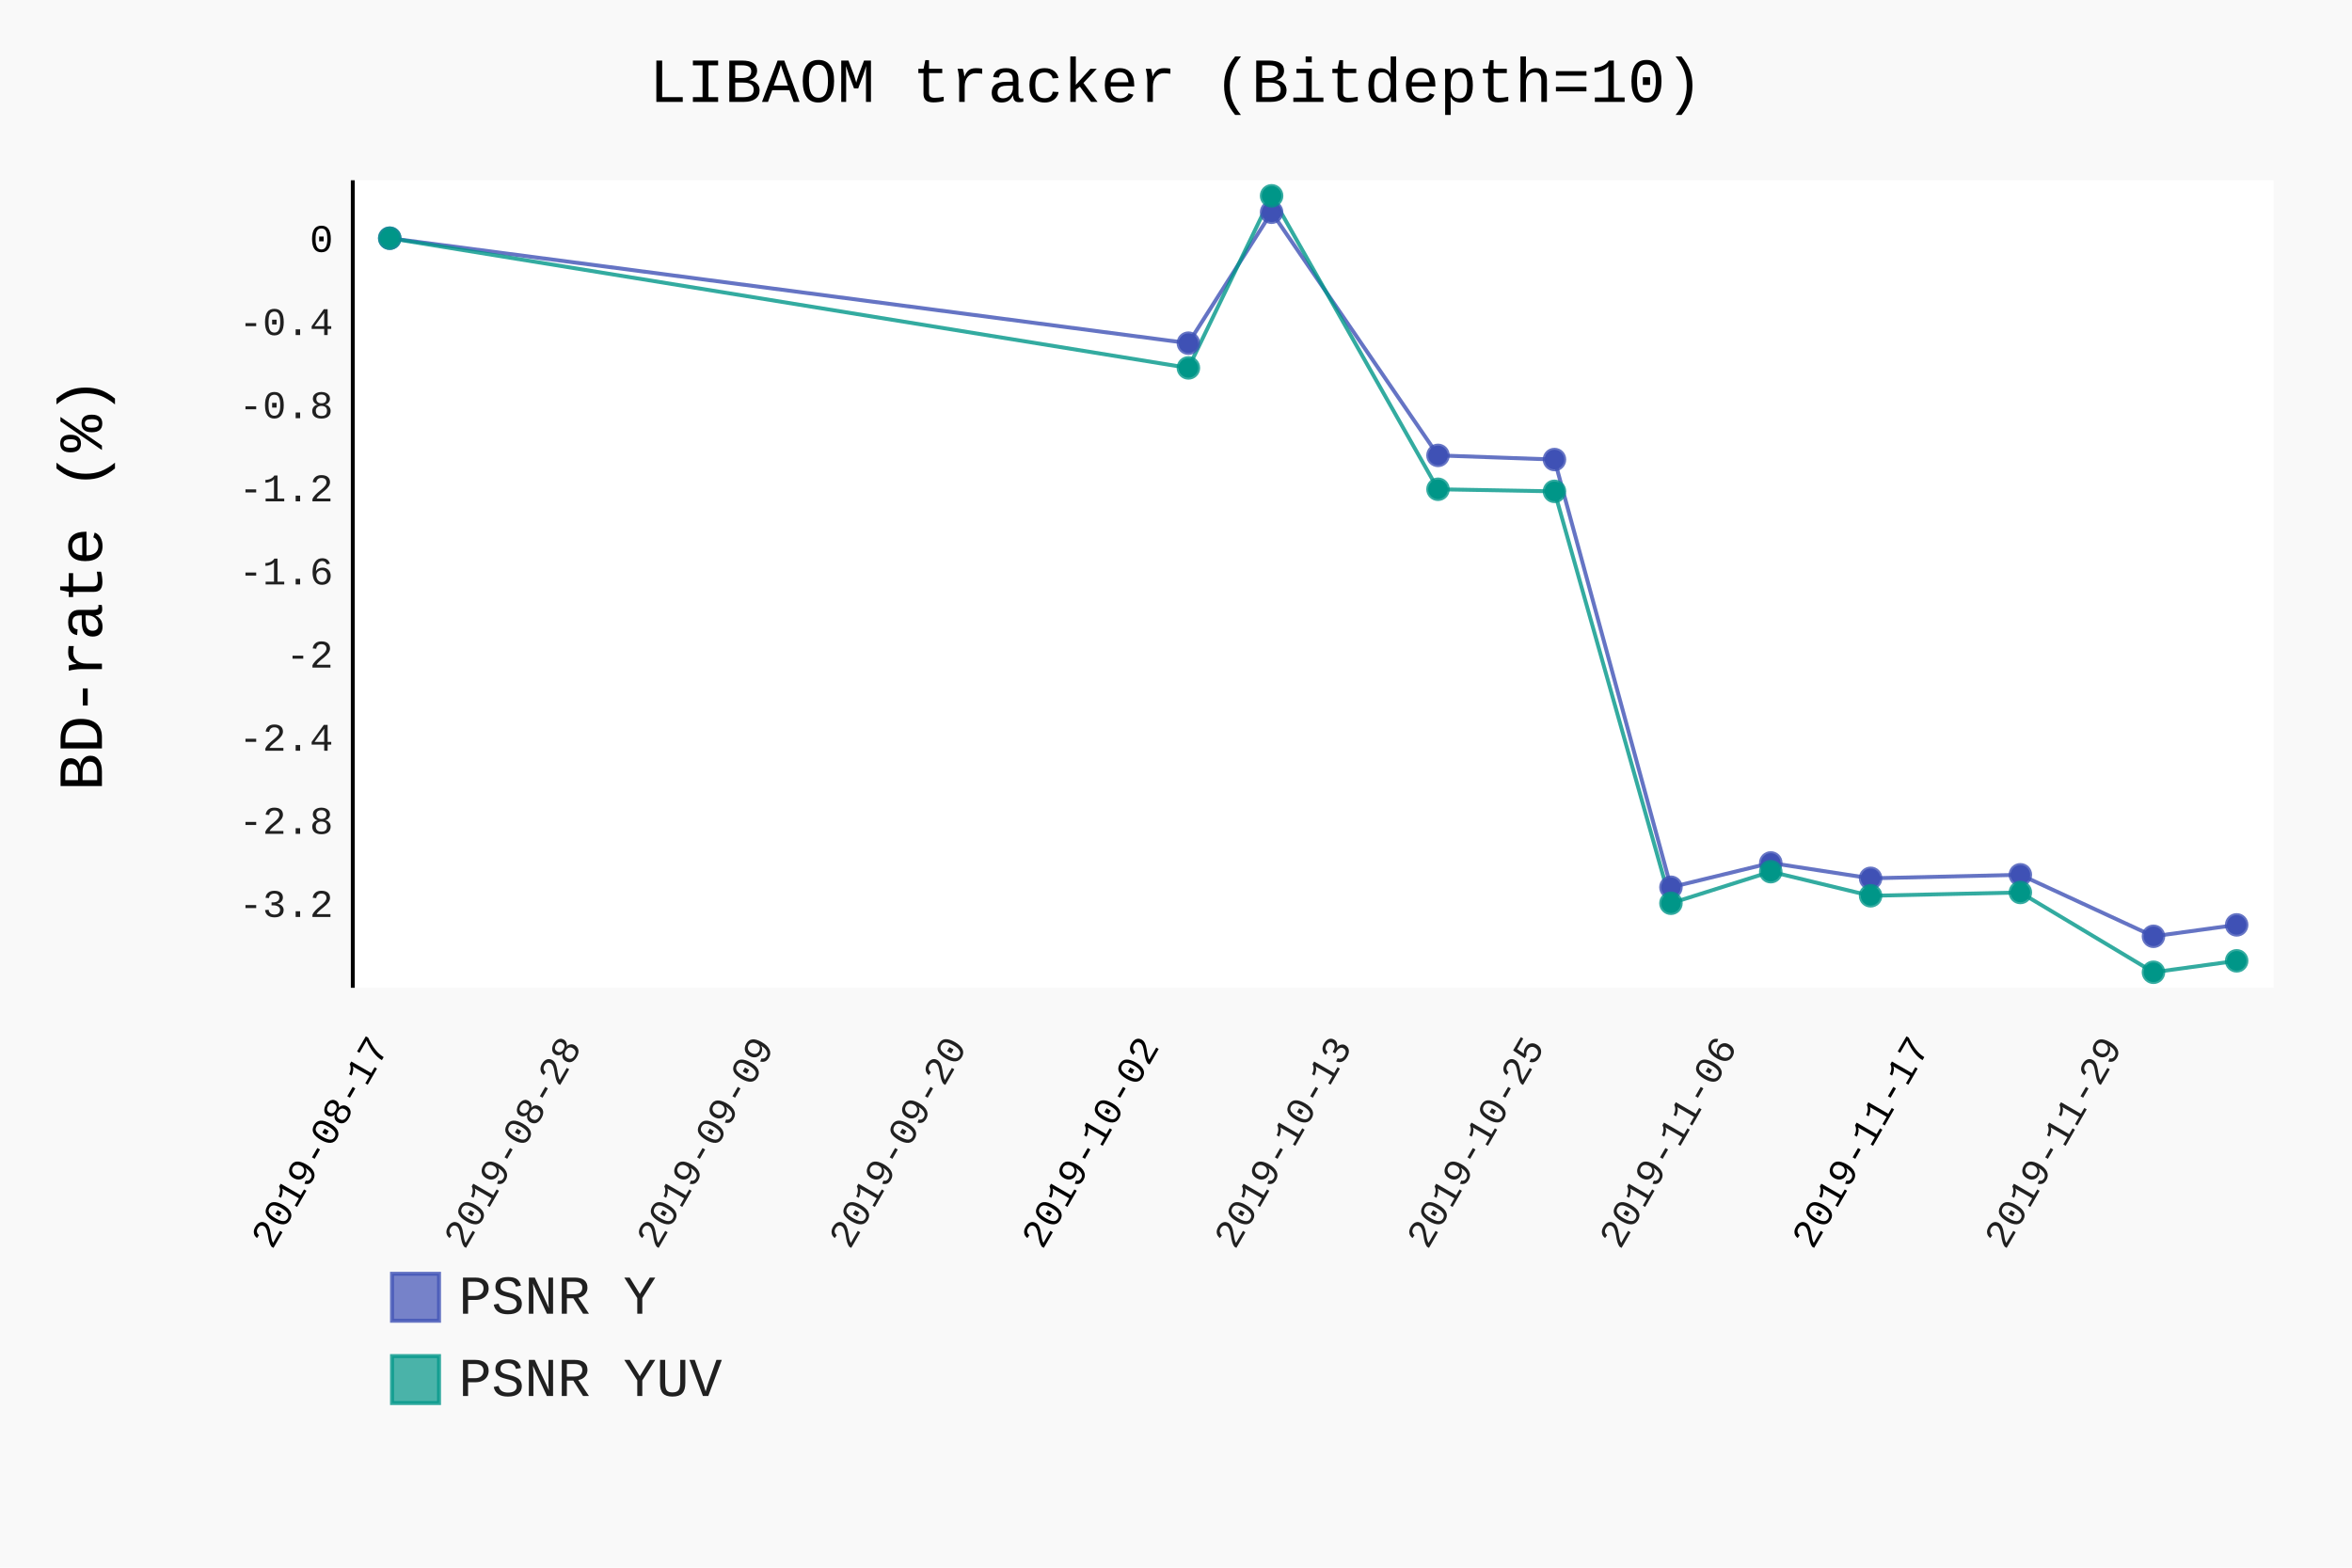
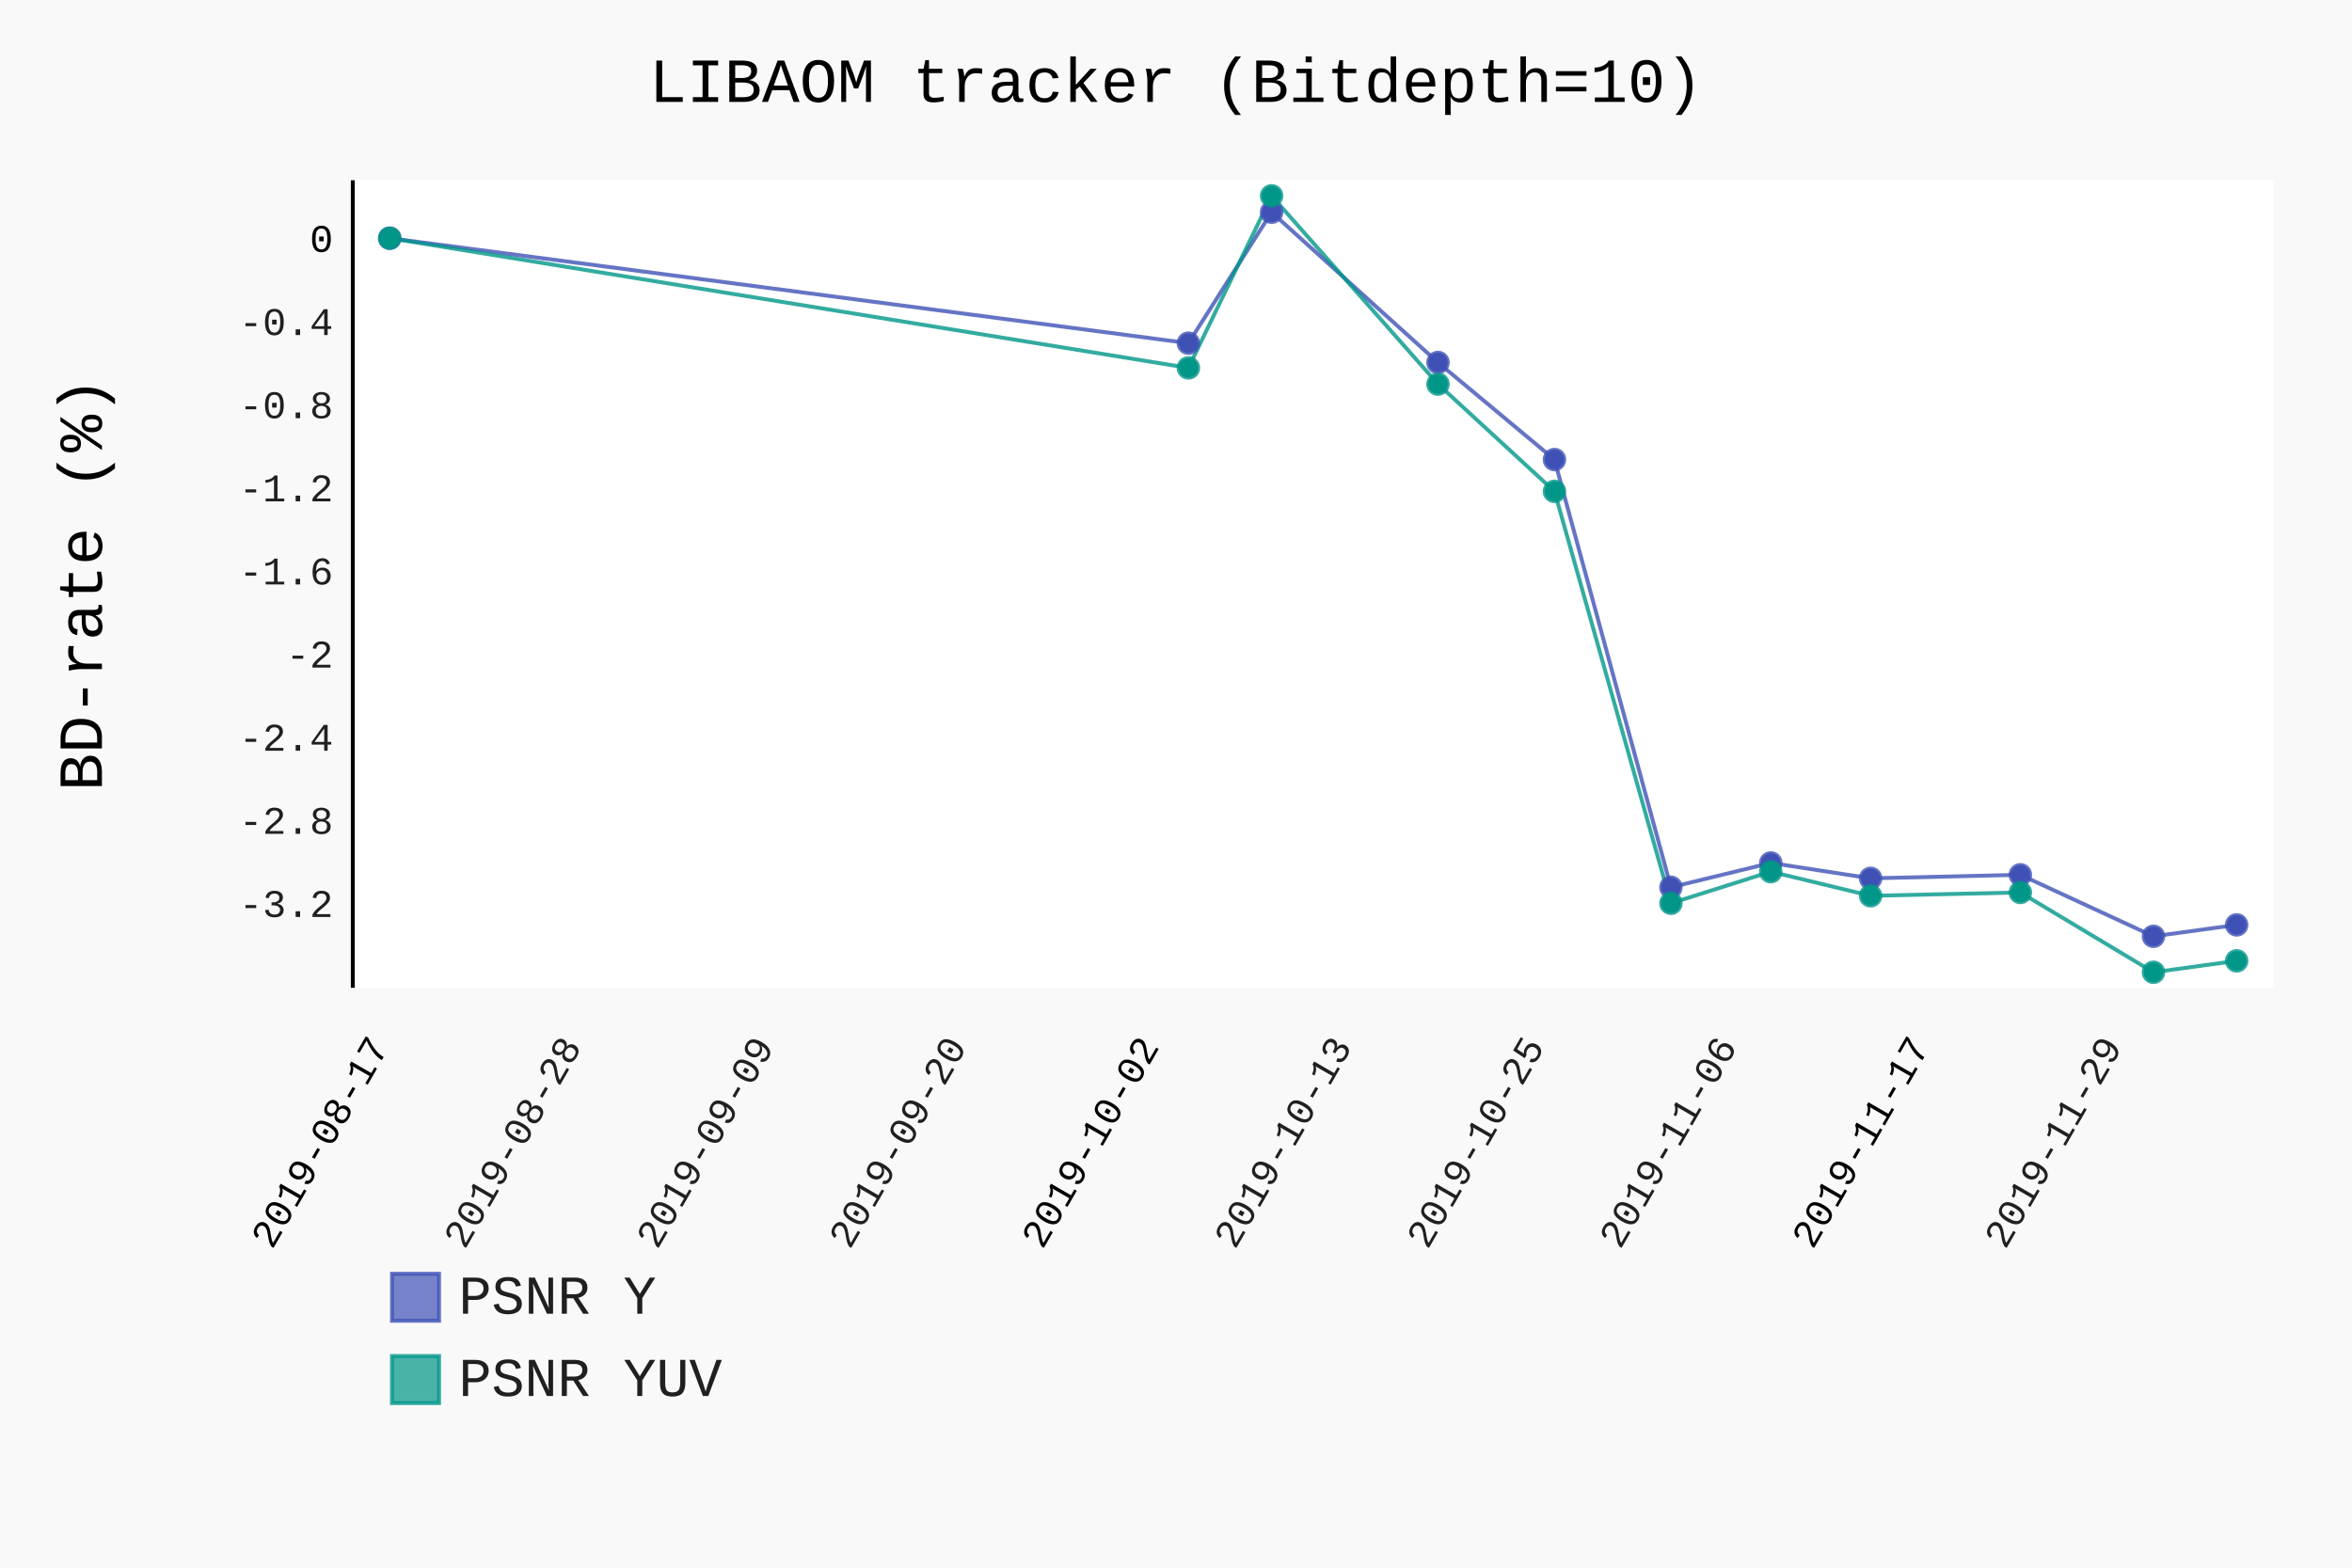
- <svg xmlns="http://www.w3.org/2000/svg" id="chart-06e8bcac-376f-4a3c-9aa0-0633c859bea2" class="pygal-chart" viewBox="0 0 600 400">
+ <svg xmlns="http://www.w3.org/2000/svg" id="chart-8b65feb4-fc6b-46e3-8fc8-1f047e41b233" class="pygal-chart" viewBox="0 0 600 400">
  <defs>
-     <style type="text/css">#chart-06e8bcac-376f-4a3c-9aa0-0633c859bea2{-webkit-user-select:none;-webkit-font-smoothing:antialiased;font-family:Consolas,"Liberation Mono",Menlo,Courier,monospace}#chart-06e8bcac-376f-4a3c-9aa0-0633c859bea2 .title{font-family:Consolas,"Liberation Mono",Menlo,Courier,monospace;font-size:16px}#chart-06e8bcac-376f-4a3c-9aa0-0633c859bea2 .legends .legend text{font-family:Consolas,"Liberation Mono",Menlo,Courier,monospace;font-size:14px}#chart-06e8bcac-376f-4a3c-9aa0-0633c859bea2 .axis text{font-family:Consolas,"Liberation Mono",Menlo,Courier,monospace;font-size:10px}#chart-06e8bcac-376f-4a3c-9aa0-0633c859bea2 .axis text.major{font-family:Consolas,"Liberation Mono",Menlo,Courier,monospace;font-size:10px}#chart-06e8bcac-376f-4a3c-9aa0-0633c859bea2 .text-overlay text.value{font-family:Consolas,"Liberation Mono",Menlo,Courier,monospace;font-size:16px}#chart-06e8bcac-376f-4a3c-9aa0-0633c859bea2 .text-overlay text.label{font-family:Consolas,"Liberation Mono",Menlo,Courier,monospace;font-size:10px}#chart-06e8bcac-376f-4a3c-9aa0-0633c859bea2 .tooltip{font-family:Consolas,"Liberation Mono",Menlo,Courier,monospace;font-size:14px}#chart-06e8bcac-376f-4a3c-9aa0-0633c859bea2 text.no_data{font-family:Consolas,"Liberation Mono",Menlo,Courier,monospace;font-size:64px}
- #chart-06e8bcac-376f-4a3c-9aa0-0633c859bea2{background-color:rgba(249,249,249,1)}#chart-06e8bcac-376f-4a3c-9aa0-0633c859bea2 path,#chart-06e8bcac-376f-4a3c-9aa0-0633c859bea2 line,#chart-06e8bcac-376f-4a3c-9aa0-0633c859bea2 rect,#chart-06e8bcac-376f-4a3c-9aa0-0633c859bea2 circle{-webkit-transition:150ms;-moz-transition:150ms;transition:150ms}#chart-06e8bcac-376f-4a3c-9aa0-0633c859bea2 .graph &gt; .background{fill:rgba(249,249,249,1)}#chart-06e8bcac-376f-4a3c-9aa0-0633c859bea2 .plot &gt; .background{fill:rgba(255,255,255,1)}#chart-06e8bcac-376f-4a3c-9aa0-0633c859bea2 .graph{fill:rgba(0,0,0,.87)}#chart-06e8bcac-376f-4a3c-9aa0-0633c859bea2 text.no_data{fill:rgba(0,0,0,1)}#chart-06e8bcac-376f-4a3c-9aa0-0633c859bea2 .title{fill:rgba(0,0,0,1)}#chart-06e8bcac-376f-4a3c-9aa0-0633c859bea2 .legends .legend text{fill:rgba(0,0,0,.87)}#chart-06e8bcac-376f-4a3c-9aa0-0633c859bea2 .legends .legend:hover text{fill:rgba(0,0,0,1)}#chart-06e8bcac-376f-4a3c-9aa0-0633c859bea2 .axis .line{stroke:rgba(0,0,0,1)}#chart-06e8bcac-376f-4a3c-9aa0-0633c859bea2 .axis .guide.line{stroke:rgba(0,0,0,.54)}#chart-06e8bcac-376f-4a3c-9aa0-0633c859bea2 .axis .major.line{stroke:rgba(0,0,0,.87)}#chart-06e8bcac-376f-4a3c-9aa0-0633c859bea2 .axis text.major{fill:rgba(0,0,0,1)}#chart-06e8bcac-376f-4a3c-9aa0-0633c859bea2 .axis.y .guides:hover .guide.line,#chart-06e8bcac-376f-4a3c-9aa0-0633c859bea2 .line-graph .axis.x .guides:hover .guide.line,#chart-06e8bcac-376f-4a3c-9aa0-0633c859bea2 .stackedline-graph .axis.x .guides:hover .guide.line,#chart-06e8bcac-376f-4a3c-9aa0-0633c859bea2 .xy-graph .axis.x .guides:hover .guide.line{stroke:rgba(0,0,0,1)}#chart-06e8bcac-376f-4a3c-9aa0-0633c859bea2 .axis .guides:hover text{fill:rgba(0,0,0,1)}#chart-06e8bcac-376f-4a3c-9aa0-0633c859bea2 .reactive{fill-opacity:.7;stroke-opacity:.8}#chart-06e8bcac-376f-4a3c-9aa0-0633c859bea2 .ci{stroke:rgba(0,0,0,.87)}#chart-06e8bcac-376f-4a3c-9aa0-0633c859bea2 .reactive.active,#chart-06e8bcac-376f-4a3c-9aa0-0633c859bea2 .active .reactive{fill-opacity:.8;stroke-opacity:.9;stroke-width:4}#chart-06e8bcac-376f-4a3c-9aa0-0633c859bea2 .ci .reactive.active{stroke-width:1.5}#chart-06e8bcac-376f-4a3c-9aa0-0633c859bea2 .series text{fill:rgba(0,0,0,1)}#chart-06e8bcac-376f-4a3c-9aa0-0633c859bea2 .tooltip rect{fill:rgba(255,255,255,1);stroke:rgba(0,0,0,1);-webkit-transition:opacity 150ms;-moz-transition:opacity 150ms;transition:opacity 150ms}#chart-06e8bcac-376f-4a3c-9aa0-0633c859bea2 .tooltip .label{fill:rgba(0,0,0,.87)}#chart-06e8bcac-376f-4a3c-9aa0-0633c859bea2 .tooltip .label{fill:rgba(0,0,0,.87)}#chart-06e8bcac-376f-4a3c-9aa0-0633c859bea2 .tooltip .legend{font-size:.8em;fill:rgba(0,0,0,.54)}#chart-06e8bcac-376f-4a3c-9aa0-0633c859bea2 .tooltip .x_label{font-size:.6em;fill:rgba(0,0,0,1)}#chart-06e8bcac-376f-4a3c-9aa0-0633c859bea2 .tooltip .xlink{font-size:.5em;text-decoration:underline}#chart-06e8bcac-376f-4a3c-9aa0-0633c859bea2 .tooltip .value{font-size:1.5em}#chart-06e8bcac-376f-4a3c-9aa0-0633c859bea2 .bound{font-size:.5em}#chart-06e8bcac-376f-4a3c-9aa0-0633c859bea2 .max-value{font-size:.75em;fill:rgba(0,0,0,.54)}#chart-06e8bcac-376f-4a3c-9aa0-0633c859bea2 .map-element{fill:rgba(255,255,255,1);stroke:rgba(0,0,0,.54) !important}#chart-06e8bcac-376f-4a3c-9aa0-0633c859bea2 .map-element .reactive{fill-opacity:inherit;stroke-opacity:inherit}#chart-06e8bcac-376f-4a3c-9aa0-0633c859bea2 .color-0,#chart-06e8bcac-376f-4a3c-9aa0-0633c859bea2 .color-0 a:visited{stroke:#F44336;fill:#F44336}#chart-06e8bcac-376f-4a3c-9aa0-0633c859bea2 .color-1,#chart-06e8bcac-376f-4a3c-9aa0-0633c859bea2 .color-1 a:visited{stroke:#3F51B5;fill:#3F51B5}#chart-06e8bcac-376f-4a3c-9aa0-0633c859bea2 .color-2,#chart-06e8bcac-376f-4a3c-9aa0-0633c859bea2 .color-2 a:visited{stroke:#009688;fill:#009688}#chart-06e8bcac-376f-4a3c-9aa0-0633c859bea2 .text-overlay .color-0 text{fill:black}#chart-06e8bcac-376f-4a3c-9aa0-0633c859bea2 .text-overlay .color-1 text{fill:black}#chart-06e8bcac-376f-4a3c-9aa0-0633c859bea2 .text-overlay .color-2 text{fill:black}
- #chart-06e8bcac-376f-4a3c-9aa0-0633c859bea2 text.no_data{text-anchor:middle}#chart-06e8bcac-376f-4a3c-9aa0-0633c859bea2 .guide.line{fill:none}#chart-06e8bcac-376f-4a3c-9aa0-0633c859bea2 .centered{text-anchor:middle}#chart-06e8bcac-376f-4a3c-9aa0-0633c859bea2 .title{text-anchor:middle}#chart-06e8bcac-376f-4a3c-9aa0-0633c859bea2 .legends .legend text{fill-opacity:1}#chart-06e8bcac-376f-4a3c-9aa0-0633c859bea2 .axis.x text{text-anchor:middle}#chart-06e8bcac-376f-4a3c-9aa0-0633c859bea2 .axis.x:not(.web) text[transform]{text-anchor:start}#chart-06e8bcac-376f-4a3c-9aa0-0633c859bea2 .axis.x:not(.web) text[transform].backwards{text-anchor:end}#chart-06e8bcac-376f-4a3c-9aa0-0633c859bea2 .axis.y text{text-anchor:end}#chart-06e8bcac-376f-4a3c-9aa0-0633c859bea2 .axis.y text[transform].backwards{text-anchor:start}#chart-06e8bcac-376f-4a3c-9aa0-0633c859bea2 .axis.y2 text{text-anchor:start}#chart-06e8bcac-376f-4a3c-9aa0-0633c859bea2 .axis.y2 text[transform].backwards{text-anchor:end}#chart-06e8bcac-376f-4a3c-9aa0-0633c859bea2 .axis .guide.line{stroke-dasharray:4,4}#chart-06e8bcac-376f-4a3c-9aa0-0633c859bea2 .axis .major.guide.line{stroke-dasharray:6,6}#chart-06e8bcac-376f-4a3c-9aa0-0633c859bea2 .horizontal .axis.y .guide.line,#chart-06e8bcac-376f-4a3c-9aa0-0633c859bea2 .horizontal .axis.y2 .guide.line,#chart-06e8bcac-376f-4a3c-9aa0-0633c859bea2 .vertical .axis.x .guide.line{opacity:0}#chart-06e8bcac-376f-4a3c-9aa0-0633c859bea2 .horizontal .axis.always_show .guide.line,#chart-06e8bcac-376f-4a3c-9aa0-0633c859bea2 .vertical .axis.always_show .guide.line{opacity:1 !important}#chart-06e8bcac-376f-4a3c-9aa0-0633c859bea2 .axis.y .guides:hover .guide.line,#chart-06e8bcac-376f-4a3c-9aa0-0633c859bea2 .axis.y2 .guides:hover .guide.line,#chart-06e8bcac-376f-4a3c-9aa0-0633c859bea2 .axis.x .guides:hover .guide.line{opacity:1}#chart-06e8bcac-376f-4a3c-9aa0-0633c859bea2 .axis .guides:hover text{opacity:1}#chart-06e8bcac-376f-4a3c-9aa0-0633c859bea2 .nofill{fill:none}#chart-06e8bcac-376f-4a3c-9aa0-0633c859bea2 .subtle-fill{fill-opacity:.2}#chart-06e8bcac-376f-4a3c-9aa0-0633c859bea2 .dot{stroke-width:1px;fill-opacity:1}#chart-06e8bcac-376f-4a3c-9aa0-0633c859bea2 .dot.active{stroke-width:5px}#chart-06e8bcac-376f-4a3c-9aa0-0633c859bea2 .dot.negative{fill:transparent}#chart-06e8bcac-376f-4a3c-9aa0-0633c859bea2 text,#chart-06e8bcac-376f-4a3c-9aa0-0633c859bea2 tspan{stroke:none !important}#chart-06e8bcac-376f-4a3c-9aa0-0633c859bea2 .series text.active{opacity:1}#chart-06e8bcac-376f-4a3c-9aa0-0633c859bea2 .tooltip rect{fill-opacity:.95;stroke-width:.5}#chart-06e8bcac-376f-4a3c-9aa0-0633c859bea2 .tooltip text{fill-opacity:1}#chart-06e8bcac-376f-4a3c-9aa0-0633c859bea2 .showable{visibility:hidden}#chart-06e8bcac-376f-4a3c-9aa0-0633c859bea2 .showable.shown{visibility:visible}#chart-06e8bcac-376f-4a3c-9aa0-0633c859bea2 .gauge-background{fill:rgba(229,229,229,1);stroke:none}#chart-06e8bcac-376f-4a3c-9aa0-0633c859bea2 .bg-lines{stroke:rgba(249,249,249,1);stroke-width:2px}</style>
+     <style type="text/css">#chart-8b65feb4-fc6b-46e3-8fc8-1f047e41b233{-webkit-user-select:none;-webkit-font-smoothing:antialiased;font-family:Consolas,"Liberation Mono",Menlo,Courier,monospace}#chart-8b65feb4-fc6b-46e3-8fc8-1f047e41b233 .title{font-family:Consolas,"Liberation Mono",Menlo,Courier,monospace;font-size:16px}#chart-8b65feb4-fc6b-46e3-8fc8-1f047e41b233 .legends .legend text{font-family:Consolas,"Liberation Mono",Menlo,Courier,monospace;font-size:14px}#chart-8b65feb4-fc6b-46e3-8fc8-1f047e41b233 .axis text{font-family:Consolas,"Liberation Mono",Menlo,Courier,monospace;font-size:10px}#chart-8b65feb4-fc6b-46e3-8fc8-1f047e41b233 .axis text.major{font-family:Consolas,"Liberation Mono",Menlo,Courier,monospace;font-size:10px}#chart-8b65feb4-fc6b-46e3-8fc8-1f047e41b233 .text-overlay text.value{font-family:Consolas,"Liberation Mono",Menlo,Courier,monospace;font-size:16px}#chart-8b65feb4-fc6b-46e3-8fc8-1f047e41b233 .text-overlay text.label{font-family:Consolas,"Liberation Mono",Menlo,Courier,monospace;font-size:10px}#chart-8b65feb4-fc6b-46e3-8fc8-1f047e41b233 .tooltip{font-family:Consolas,"Liberation Mono",Menlo,Courier,monospace;font-size:14px}#chart-8b65feb4-fc6b-46e3-8fc8-1f047e41b233 text.no_data{font-family:Consolas,"Liberation Mono",Menlo,Courier,monospace;font-size:64px}
+ #chart-8b65feb4-fc6b-46e3-8fc8-1f047e41b233{background-color:rgba(249,249,249,1)}#chart-8b65feb4-fc6b-46e3-8fc8-1f047e41b233 path,#chart-8b65feb4-fc6b-46e3-8fc8-1f047e41b233 line,#chart-8b65feb4-fc6b-46e3-8fc8-1f047e41b233 rect,#chart-8b65feb4-fc6b-46e3-8fc8-1f047e41b233 circle{-webkit-transition:150ms;-moz-transition:150ms;transition:150ms}#chart-8b65feb4-fc6b-46e3-8fc8-1f047e41b233 .graph &gt; .background{fill:rgba(249,249,249,1)}#chart-8b65feb4-fc6b-46e3-8fc8-1f047e41b233 .plot &gt; .background{fill:rgba(255,255,255,1)}#chart-8b65feb4-fc6b-46e3-8fc8-1f047e41b233 .graph{fill:rgba(0,0,0,.87)}#chart-8b65feb4-fc6b-46e3-8fc8-1f047e41b233 text.no_data{fill:rgba(0,0,0,1)}#chart-8b65feb4-fc6b-46e3-8fc8-1f047e41b233 .title{fill:rgba(0,0,0,1)}#chart-8b65feb4-fc6b-46e3-8fc8-1f047e41b233 .legends .legend text{fill:rgba(0,0,0,.87)}#chart-8b65feb4-fc6b-46e3-8fc8-1f047e41b233 .legends .legend:hover text{fill:rgba(0,0,0,1)}#chart-8b65feb4-fc6b-46e3-8fc8-1f047e41b233 .axis .line{stroke:rgba(0,0,0,1)}#chart-8b65feb4-fc6b-46e3-8fc8-1f047e41b233 .axis .guide.line{stroke:rgba(0,0,0,.54)}#chart-8b65feb4-fc6b-46e3-8fc8-1f047e41b233 .axis .major.line{stroke:rgba(0,0,0,.87)}#chart-8b65feb4-fc6b-46e3-8fc8-1f047e41b233 .axis text.major{fill:rgba(0,0,0,1)}#chart-8b65feb4-fc6b-46e3-8fc8-1f047e41b233 .axis.y .guides:hover .guide.line,#chart-8b65feb4-fc6b-46e3-8fc8-1f047e41b233 .line-graph .axis.x .guides:hover .guide.line,#chart-8b65feb4-fc6b-46e3-8fc8-1f047e41b233 .stackedline-graph .axis.x .guides:hover .guide.line,#chart-8b65feb4-fc6b-46e3-8fc8-1f047e41b233 .xy-graph .axis.x .guides:hover .guide.line{stroke:rgba(0,0,0,1)}#chart-8b65feb4-fc6b-46e3-8fc8-1f047e41b233 .axis .guides:hover text{fill:rgba(0,0,0,1)}#chart-8b65feb4-fc6b-46e3-8fc8-1f047e41b233 .reactive{fill-opacity:.7;stroke-opacity:.8}#chart-8b65feb4-fc6b-46e3-8fc8-1f047e41b233 .ci{stroke:rgba(0,0,0,.87)}#chart-8b65feb4-fc6b-46e3-8fc8-1f047e41b233 .reactive.active,#chart-8b65feb4-fc6b-46e3-8fc8-1f047e41b233 .active .reactive{fill-opacity:.8;stroke-opacity:.9;stroke-width:4}#chart-8b65feb4-fc6b-46e3-8fc8-1f047e41b233 .ci .reactive.active{stroke-width:1.5}#chart-8b65feb4-fc6b-46e3-8fc8-1f047e41b233 .series text{fill:rgba(0,0,0,1)}#chart-8b65feb4-fc6b-46e3-8fc8-1f047e41b233 .tooltip rect{fill:rgba(255,255,255,1);stroke:rgba(0,0,0,1);-webkit-transition:opacity 150ms;-moz-transition:opacity 150ms;transition:opacity 150ms}#chart-8b65feb4-fc6b-46e3-8fc8-1f047e41b233 .tooltip .label{fill:rgba(0,0,0,.87)}#chart-8b65feb4-fc6b-46e3-8fc8-1f047e41b233 .tooltip .label{fill:rgba(0,0,0,.87)}#chart-8b65feb4-fc6b-46e3-8fc8-1f047e41b233 .tooltip .legend{font-size:.8em;fill:rgba(0,0,0,.54)}#chart-8b65feb4-fc6b-46e3-8fc8-1f047e41b233 .tooltip .x_label{font-size:.6em;fill:rgba(0,0,0,1)}#chart-8b65feb4-fc6b-46e3-8fc8-1f047e41b233 .tooltip .xlink{font-size:.5em;text-decoration:underline}#chart-8b65feb4-fc6b-46e3-8fc8-1f047e41b233 .tooltip .value{font-size:1.5em}#chart-8b65feb4-fc6b-46e3-8fc8-1f047e41b233 .bound{font-size:.5em}#chart-8b65feb4-fc6b-46e3-8fc8-1f047e41b233 .max-value{font-size:.75em;fill:rgba(0,0,0,.54)}#chart-8b65feb4-fc6b-46e3-8fc8-1f047e41b233 .map-element{fill:rgba(255,255,255,1);stroke:rgba(0,0,0,.54) !important}#chart-8b65feb4-fc6b-46e3-8fc8-1f047e41b233 .map-element .reactive{fill-opacity:inherit;stroke-opacity:inherit}#chart-8b65feb4-fc6b-46e3-8fc8-1f047e41b233 .color-0,#chart-8b65feb4-fc6b-46e3-8fc8-1f047e41b233 .color-0 a:visited{stroke:#F44336;fill:#F44336}#chart-8b65feb4-fc6b-46e3-8fc8-1f047e41b233 .color-1,#chart-8b65feb4-fc6b-46e3-8fc8-1f047e41b233 .color-1 a:visited{stroke:#3F51B5;fill:#3F51B5}#chart-8b65feb4-fc6b-46e3-8fc8-1f047e41b233 .color-2,#chart-8b65feb4-fc6b-46e3-8fc8-1f047e41b233 .color-2 a:visited{stroke:#009688;fill:#009688}#chart-8b65feb4-fc6b-46e3-8fc8-1f047e41b233 .text-overlay .color-0 text{fill:black}#chart-8b65feb4-fc6b-46e3-8fc8-1f047e41b233 .text-overlay .color-1 text{fill:black}#chart-8b65feb4-fc6b-46e3-8fc8-1f047e41b233 .text-overlay .color-2 text{fill:black}
+ #chart-8b65feb4-fc6b-46e3-8fc8-1f047e41b233 text.no_data{text-anchor:middle}#chart-8b65feb4-fc6b-46e3-8fc8-1f047e41b233 .guide.line{fill:none}#chart-8b65feb4-fc6b-46e3-8fc8-1f047e41b233 .centered{text-anchor:middle}#chart-8b65feb4-fc6b-46e3-8fc8-1f047e41b233 .title{text-anchor:middle}#chart-8b65feb4-fc6b-46e3-8fc8-1f047e41b233 .legends .legend text{fill-opacity:1}#chart-8b65feb4-fc6b-46e3-8fc8-1f047e41b233 .axis.x text{text-anchor:middle}#chart-8b65feb4-fc6b-46e3-8fc8-1f047e41b233 .axis.x:not(.web) text[transform]{text-anchor:start}#chart-8b65feb4-fc6b-46e3-8fc8-1f047e41b233 .axis.x:not(.web) text[transform].backwards{text-anchor:end}#chart-8b65feb4-fc6b-46e3-8fc8-1f047e41b233 .axis.y text{text-anchor:end}#chart-8b65feb4-fc6b-46e3-8fc8-1f047e41b233 .axis.y text[transform].backwards{text-anchor:start}#chart-8b65feb4-fc6b-46e3-8fc8-1f047e41b233 .axis.y2 text{text-anchor:start}#chart-8b65feb4-fc6b-46e3-8fc8-1f047e41b233 .axis.y2 text[transform].backwards{text-anchor:end}#chart-8b65feb4-fc6b-46e3-8fc8-1f047e41b233 .axis .guide.line{stroke-dasharray:4,4}#chart-8b65feb4-fc6b-46e3-8fc8-1f047e41b233 .axis .major.guide.line{stroke-dasharray:6,6}#chart-8b65feb4-fc6b-46e3-8fc8-1f047e41b233 .horizontal .axis.y .guide.line,#chart-8b65feb4-fc6b-46e3-8fc8-1f047e41b233 .horizontal .axis.y2 .guide.line,#chart-8b65feb4-fc6b-46e3-8fc8-1f047e41b233 .vertical .axis.x .guide.line{opacity:0}#chart-8b65feb4-fc6b-46e3-8fc8-1f047e41b233 .horizontal .axis.always_show .guide.line,#chart-8b65feb4-fc6b-46e3-8fc8-1f047e41b233 .vertical .axis.always_show .guide.line{opacity:1 !important}#chart-8b65feb4-fc6b-46e3-8fc8-1f047e41b233 .axis.y .guides:hover .guide.line,#chart-8b65feb4-fc6b-46e3-8fc8-1f047e41b233 .axis.y2 .guides:hover .guide.line,#chart-8b65feb4-fc6b-46e3-8fc8-1f047e41b233 .axis.x .guides:hover .guide.line{opacity:1}#chart-8b65feb4-fc6b-46e3-8fc8-1f047e41b233 .axis .guides:hover text{opacity:1}#chart-8b65feb4-fc6b-46e3-8fc8-1f047e41b233 .nofill{fill:none}#chart-8b65feb4-fc6b-46e3-8fc8-1f047e41b233 .subtle-fill{fill-opacity:.2}#chart-8b65feb4-fc6b-46e3-8fc8-1f047e41b233 .dot{stroke-width:1px;fill-opacity:1}#chart-8b65feb4-fc6b-46e3-8fc8-1f047e41b233 .dot.active{stroke-width:5px}#chart-8b65feb4-fc6b-46e3-8fc8-1f047e41b233 .dot.negative{fill:transparent}#chart-8b65feb4-fc6b-46e3-8fc8-1f047e41b233 text,#chart-8b65feb4-fc6b-46e3-8fc8-1f047e41b233 tspan{stroke:none !important}#chart-8b65feb4-fc6b-46e3-8fc8-1f047e41b233 .series text.active{opacity:1}#chart-8b65feb4-fc6b-46e3-8fc8-1f047e41b233 .tooltip rect{fill-opacity:.95;stroke-width:.5}#chart-8b65feb4-fc6b-46e3-8fc8-1f047e41b233 .tooltip text{fill-opacity:1}#chart-8b65feb4-fc6b-46e3-8fc8-1f047e41b233 .showable{visibility:hidden}#chart-8b65feb4-fc6b-46e3-8fc8-1f047e41b233 .showable.shown{visibility:visible}#chart-8b65feb4-fc6b-46e3-8fc8-1f047e41b233 .gauge-background{fill:rgba(229,229,229,1);stroke:none}#chart-8b65feb4-fc6b-46e3-8fc8-1f047e41b233 .bg-lines{stroke:rgba(249,249,249,1);stroke-width:2px}</style>
  </defs>
  <g class="graph datetimeline-graph vertical">
    <rect class="background" height="400" width="600" x="0" y="0" />
    <g class="plot" transform="translate(90, 46)">
      <rect class="background" height="206.038" width="490.0" x="0" y="0" />
      <g class="axis y">
        <g class="guides">
          <text class="" x="-5" y="187.971">-3.2</text>
        </g>
        <g class="guides">
          <text class="" x="-5" y="166.759">-2.8</text>
        </g>
        <g class="guides">
          <text class="" x="-5" y="145.548">-2.4</text>
        </g>
        <g class="guides">
          <text class="" x="-5" y="124.337">-2</text>
        </g>
        <g class="guides">
          <text class="" x="-5" y="103.125">-1.6</text>
        </g>
        <g class="guides">
          <text class="" x="-5" y="81.914">-1.2</text>
        </g>
        <g class="guides">
          <text class="" x="-5" y="60.703">-0.8</text>
        </g>
        <g class="guides">
          <text class="" x="-5" y="39.491">-0.4</text>
        </g>
        <g class="guides">
          <text class="major" x="-5" y="18.28">0</text>
        </g>
      </g>
      <g class="axis x">
        <path class="line" d="M0 0 v206.038" />
        <g class="guides">
          <path class="major guide line" d="M9.423 0 v206.038" />
          <text class="major backwards" x="9.423" y="221.038" transform="rotate(300 9.423077 221.0385)">2019-08-17</text>
        </g>
        <g class="guides">
          <path class="guide line" d="M58.551 0 v206.038" />
          <text class="backwards" x="58.551" y="221.038" transform="rotate(300 58.55073 221.0385)">2019-08-28</text>
        </g>
        <g class="guides">
          <path class="guide line" d="M107.678 0 v206.038" />
          <text class="backwards" x="107.678" y="221.038" transform="rotate(300 107.6784 221.0385)">2019-09-09</text>
        </g>
        <g class="guides">
          <path class="guide line" d="M156.806 0 v206.038" />
          <text class="backwards" x="156.806" y="221.038" transform="rotate(300 156.806 221.0385)">2019-09-20</text>
        </g>
        <g class="guides">
          <path class="major guide line" d="M205.934 0 v206.038" />
          <text class="major backwards" x="205.934" y="221.038" transform="rotate(300 205.9337 221.0385)">2019-10-02</text>
        </g>
        <g class="guides">
          <path class="guide line" d="M255.061 0 v206.038" />
          <text class="backwards" x="255.061" y="221.038" transform="rotate(300 255.0613 221.0385)">2019-10-13</text>
        </g>
        <g class="guides">
          <path class="guide line" d="M304.189 0 v206.038" />
          <text class="backwards" x="304.189" y="221.038" transform="rotate(300 304.189 221.0385)">2019-10-25</text>
        </g>
        <g class="guides">
          <path class="guide line" d="M353.317 0 v206.038" />
          <text class="backwards" x="353.317" y="221.038" transform="rotate(300 353.3166 221.0385)">2019-11-06</text>
        </g>
        <g class="guides">
          <path class="major guide line" d="M402.444 0 v206.038" />
          <text class="major backwards" x="402.444" y="221.038" transform="rotate(300 402.4443 221.0385)">2019-11-17</text>
        </g>
        <g class="guides">
          <path class="guide line" d="M451.572 0 v206.038" />
          <text class="backwards" x="451.572" y="221.038" transform="rotate(300 451.572 221.0385)">2019-11-29</text>
        </g>
      </g>
      <g class="series serie-0 color-0" />
      <g class="series serie-1 color-1">
-         <path class="line reactive nofill" d="M9.423 14.78 L213.165 41.559 234.388 8.152 276.835 70.195 306.547 71.255 336.26 180.388 361.727 174.183 387.195 178.107 425.397 177.206 459.354 192.902 480.577 189.986" />
+         <path class="line reactive nofill" d="M9.423 14.78 L213.165 41.559 234.388 8.152 276.835 46.491 306.547 71.255 336.26 180.388 361.727 174.183 387.195 178.107 425.397 177.206 459.354 192.902 480.577 189.986" />
      </g>
      <g class="series serie-2 color-2">
-         <path class="line reactive nofill" d="M9.423 14.78 L213.165 47.87 234.388 3.962 276.835 78.838 306.547 79.369 336.26 184.471 361.727 176.41 387.195 182.562 425.397 181.713 459.354 202.076 480.577 199.16" />
+         <path class="line reactive nofill" d="M9.423 14.78 L213.165 47.87 234.388 3.962 276.835 52.006 306.547 79.369 336.26 184.471 361.727 176.41 387.195 182.562 425.397 181.713 459.354 202.076 480.577 199.16" />
      </g>
    </g>
    <g class="titles">
      <text class="title plot_title" x="300.0" y="26">LIBAOM tracker (Bitdepth=10)</text>
      <text class="title" x="0" y="175.019" transform="rotate(-90 0 149.0192)">BD-rate (%)</text>
    </g>
    <g class="plot overlay" transform="translate(90, 46)">
      <g class="series serie-0 color-0" />
      <g class="series serie-1 color-1">
        <g class="dots">
          <circle class="dot reactive tooltip-trigger" cx="9.423" cy="14.78" r="2.5" />
        </g>
        <g class="dots">
          <circle class="dot reactive tooltip-trigger" cx="213.165" cy="41.559" r="2.5" />
        </g>
        <g class="dots">
          <circle class="dot reactive tooltip-trigger" cx="234.388" cy="8.152" r="2.5" />
        </g>
        <g class="dots">
-           <circle class="dot reactive tooltip-trigger" cx="276.835" cy="70.195" r="2.5" />
+           <circle class="dot reactive tooltip-trigger" cx="276.835" cy="46.491" r="2.5" />
        </g>
        <g class="dots">
          <circle class="dot reactive tooltip-trigger" cx="306.547" cy="71.255" r="2.5" />
        </g>
        <g class="dots">
          <circle class="dot reactive tooltip-trigger" cx="336.26" cy="180.388" r="2.5" />
        </g>
        <g class="dots">
          <circle class="dot reactive tooltip-trigger" cx="361.727" cy="174.183" r="2.5" />
        </g>
        <g class="dots">
          <circle class="dot reactive tooltip-trigger" cx="387.195" cy="178.107" r="2.5" />
        </g>
        <g class="dots">
          <circle class="dot reactive tooltip-trigger" cx="425.397" cy="177.206" r="2.5" />
        </g>
        <g class="dots">
          <circle class="dot reactive tooltip-trigger" cx="459.354" cy="192.902" r="2.5" />
        </g>
        <g class="dots">
          <circle class="dot reactive tooltip-trigger" cx="480.577" cy="189.986" r="2.5" />
        </g>
      </g>
      <g class="series serie-2 color-2">
        <g class="dots">
          <circle class="dot reactive tooltip-trigger" cx="9.423" cy="14.78" r="2.5" />
        </g>
        <g class="dots">
          <circle class="dot reactive tooltip-trigger" cx="213.165" cy="47.87" r="2.5" />
        </g>
        <g class="dots">
          <circle class="dot reactive tooltip-trigger" cx="234.388" cy="3.962" r="2.5" />
        </g>
        <g class="dots">
-           <circle class="dot reactive tooltip-trigger" cx="276.835" cy="78.838" r="2.5" />
+           <circle class="dot reactive tooltip-trigger" cx="276.835" cy="52.006" r="2.5" />
        </g>
        <g class="dots">
          <circle class="dot reactive tooltip-trigger" cx="306.547" cy="79.369" r="2.5" />
        </g>
        <g class="dots">
          <circle class="dot reactive tooltip-trigger" cx="336.26" cy="184.471" r="2.5" />
        </g>
        <g class="dots">
          <circle class="dot reactive tooltip-trigger" cx="361.727" cy="176.41" r="2.5" />
        </g>
        <g class="dots">
          <circle class="dot reactive tooltip-trigger" cx="387.195" cy="182.562" r="2.5" />
        </g>
        <g class="dots">
          <circle class="dot reactive tooltip-trigger" cx="425.397" cy="181.713" r="2.5" />
        </g>
        <g class="dots">
          <circle class="dot reactive tooltip-trigger" cx="459.354" cy="202.076" r="2.5" />
        </g>
        <g class="dots">
          <circle class="dot reactive tooltip-trigger" cx="480.577" cy="199.16" r="2.5" />
        </g>
      </g>
    </g>
    <g class="plot text-overlay" transform="translate(90, 46)">
      <g class="series serie-0 color-0" />
      <g class="series serie-1 color-1" />
      <g class="series serie-2 color-2" />
    </g>
    <g class="plot tooltip-overlay" transform="translate(90, 46)">
      <g class="tooltip" style="opacity: 0" transform="translate(0 0)">
        <rect class="tooltip-box" height="0" rx="0" ry="0" width="0" />
        <g class="text" />
      </g>
    </g>
    <g class="legends" transform="translate(100, 324)">
      <g class="legend reactive activate-serie" id="activate-serie-1">
        <rect class="color-1 reactive" height="12" width="12" x="0.0" y="1.0" />
        <text x="17.0" y="11.2">PSNR Y</text>
      </g>
      <g class="legend reactive activate-serie" id="activate-serie-2">
        <rect class="color-2 reactive" height="12" width="12" x="0.0" y="22.0" />
        <text x="17.0" y="32.2">PSNR YUV</text>
      </g>
    </g>
  </g>
</svg>
